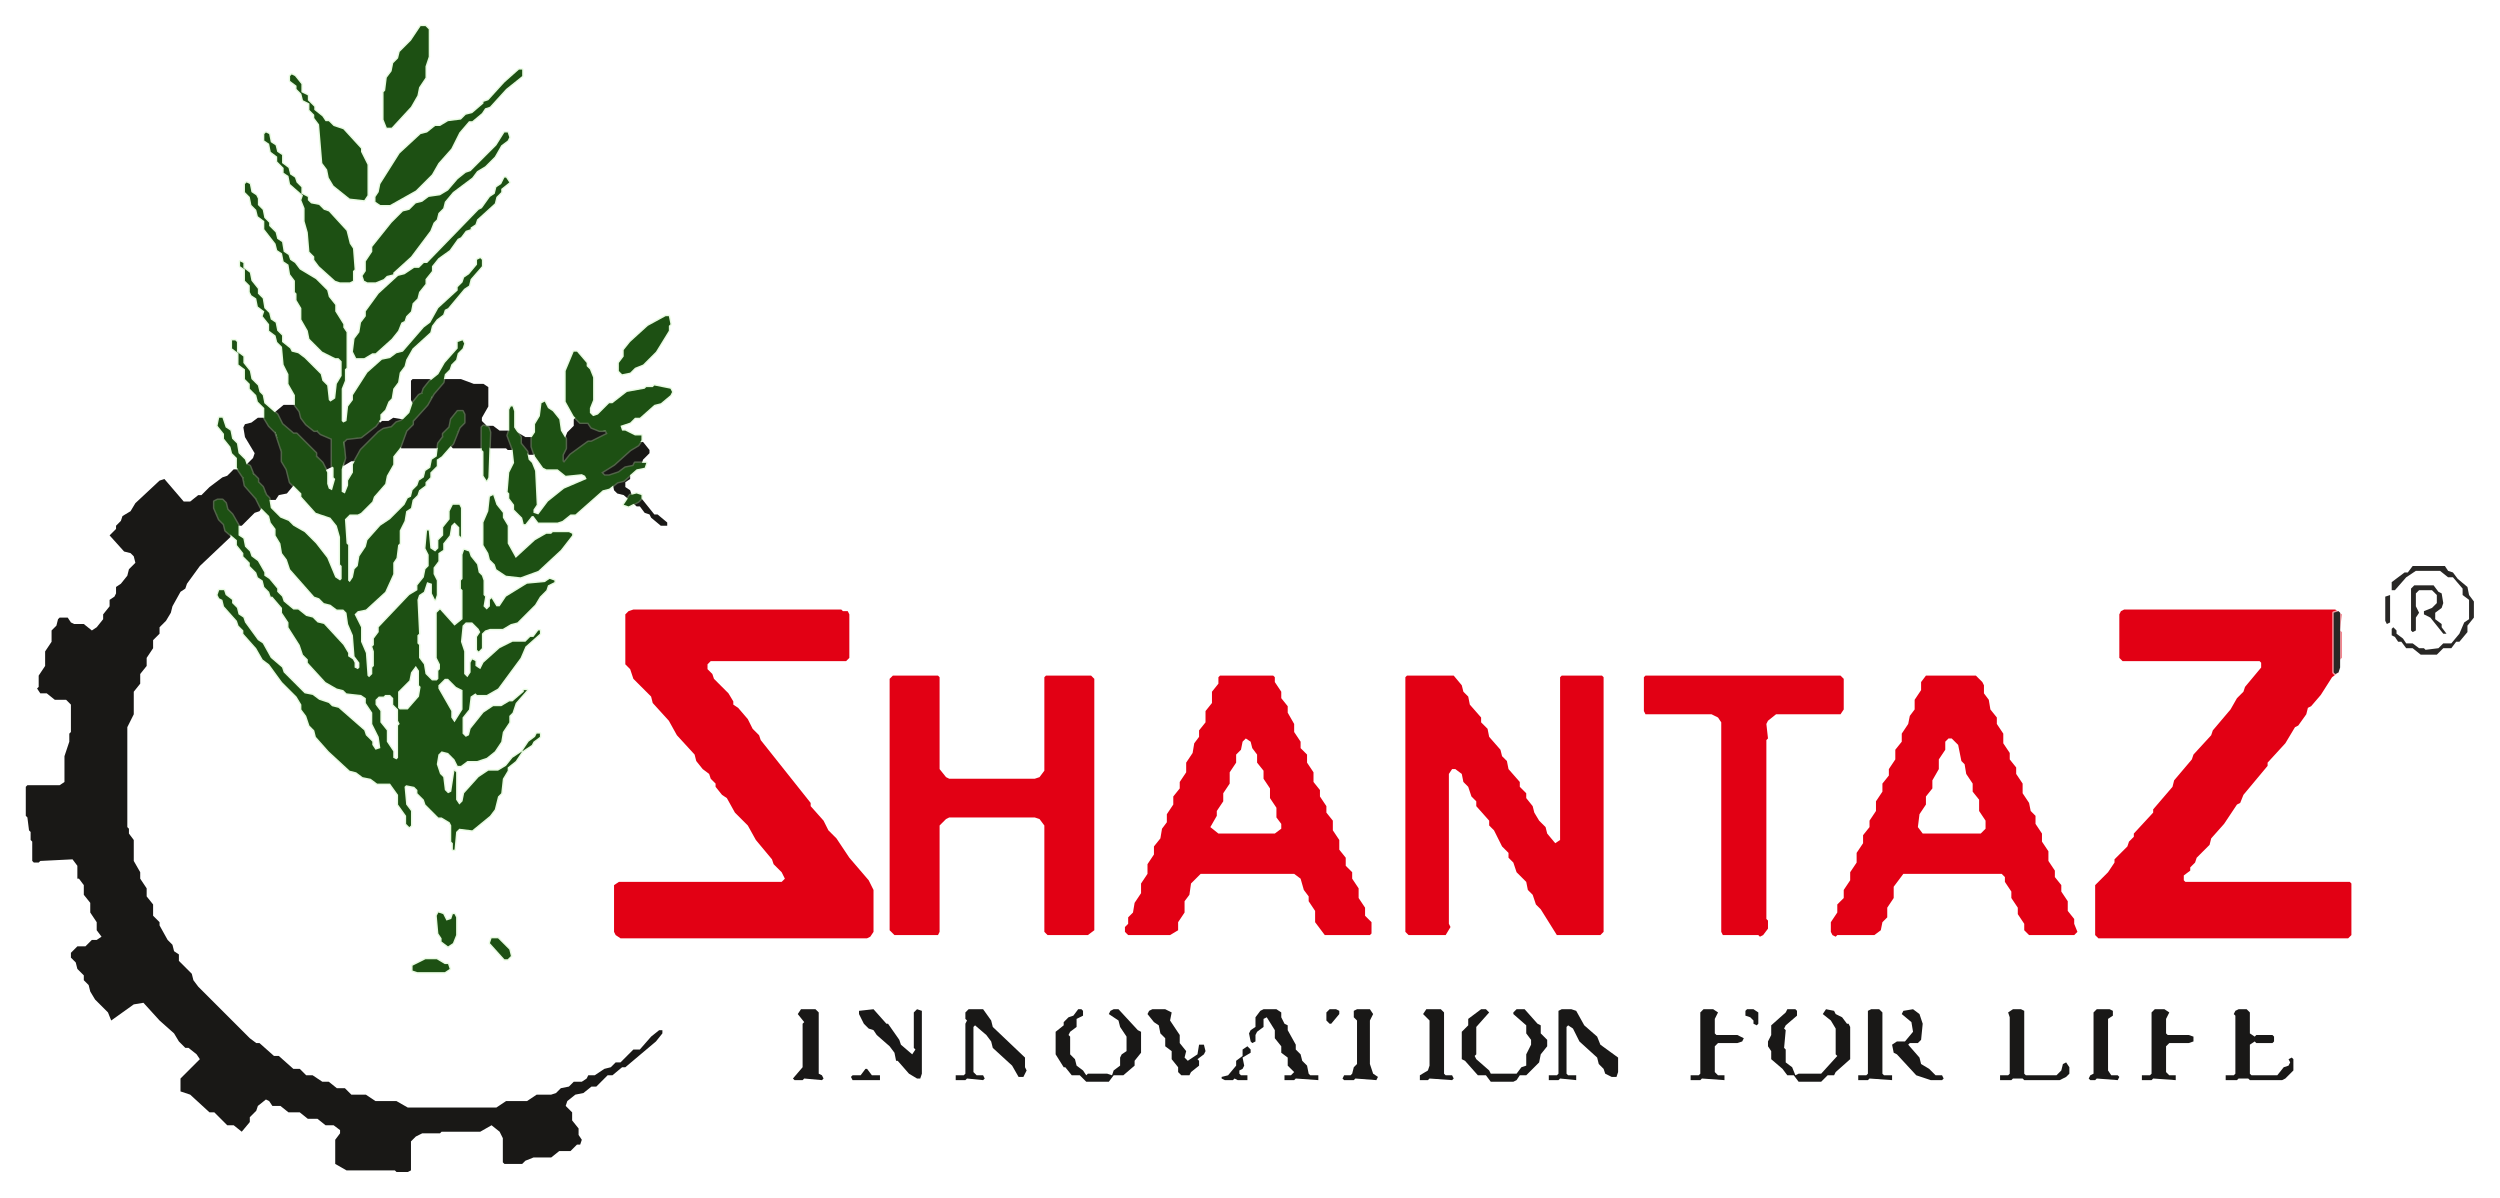
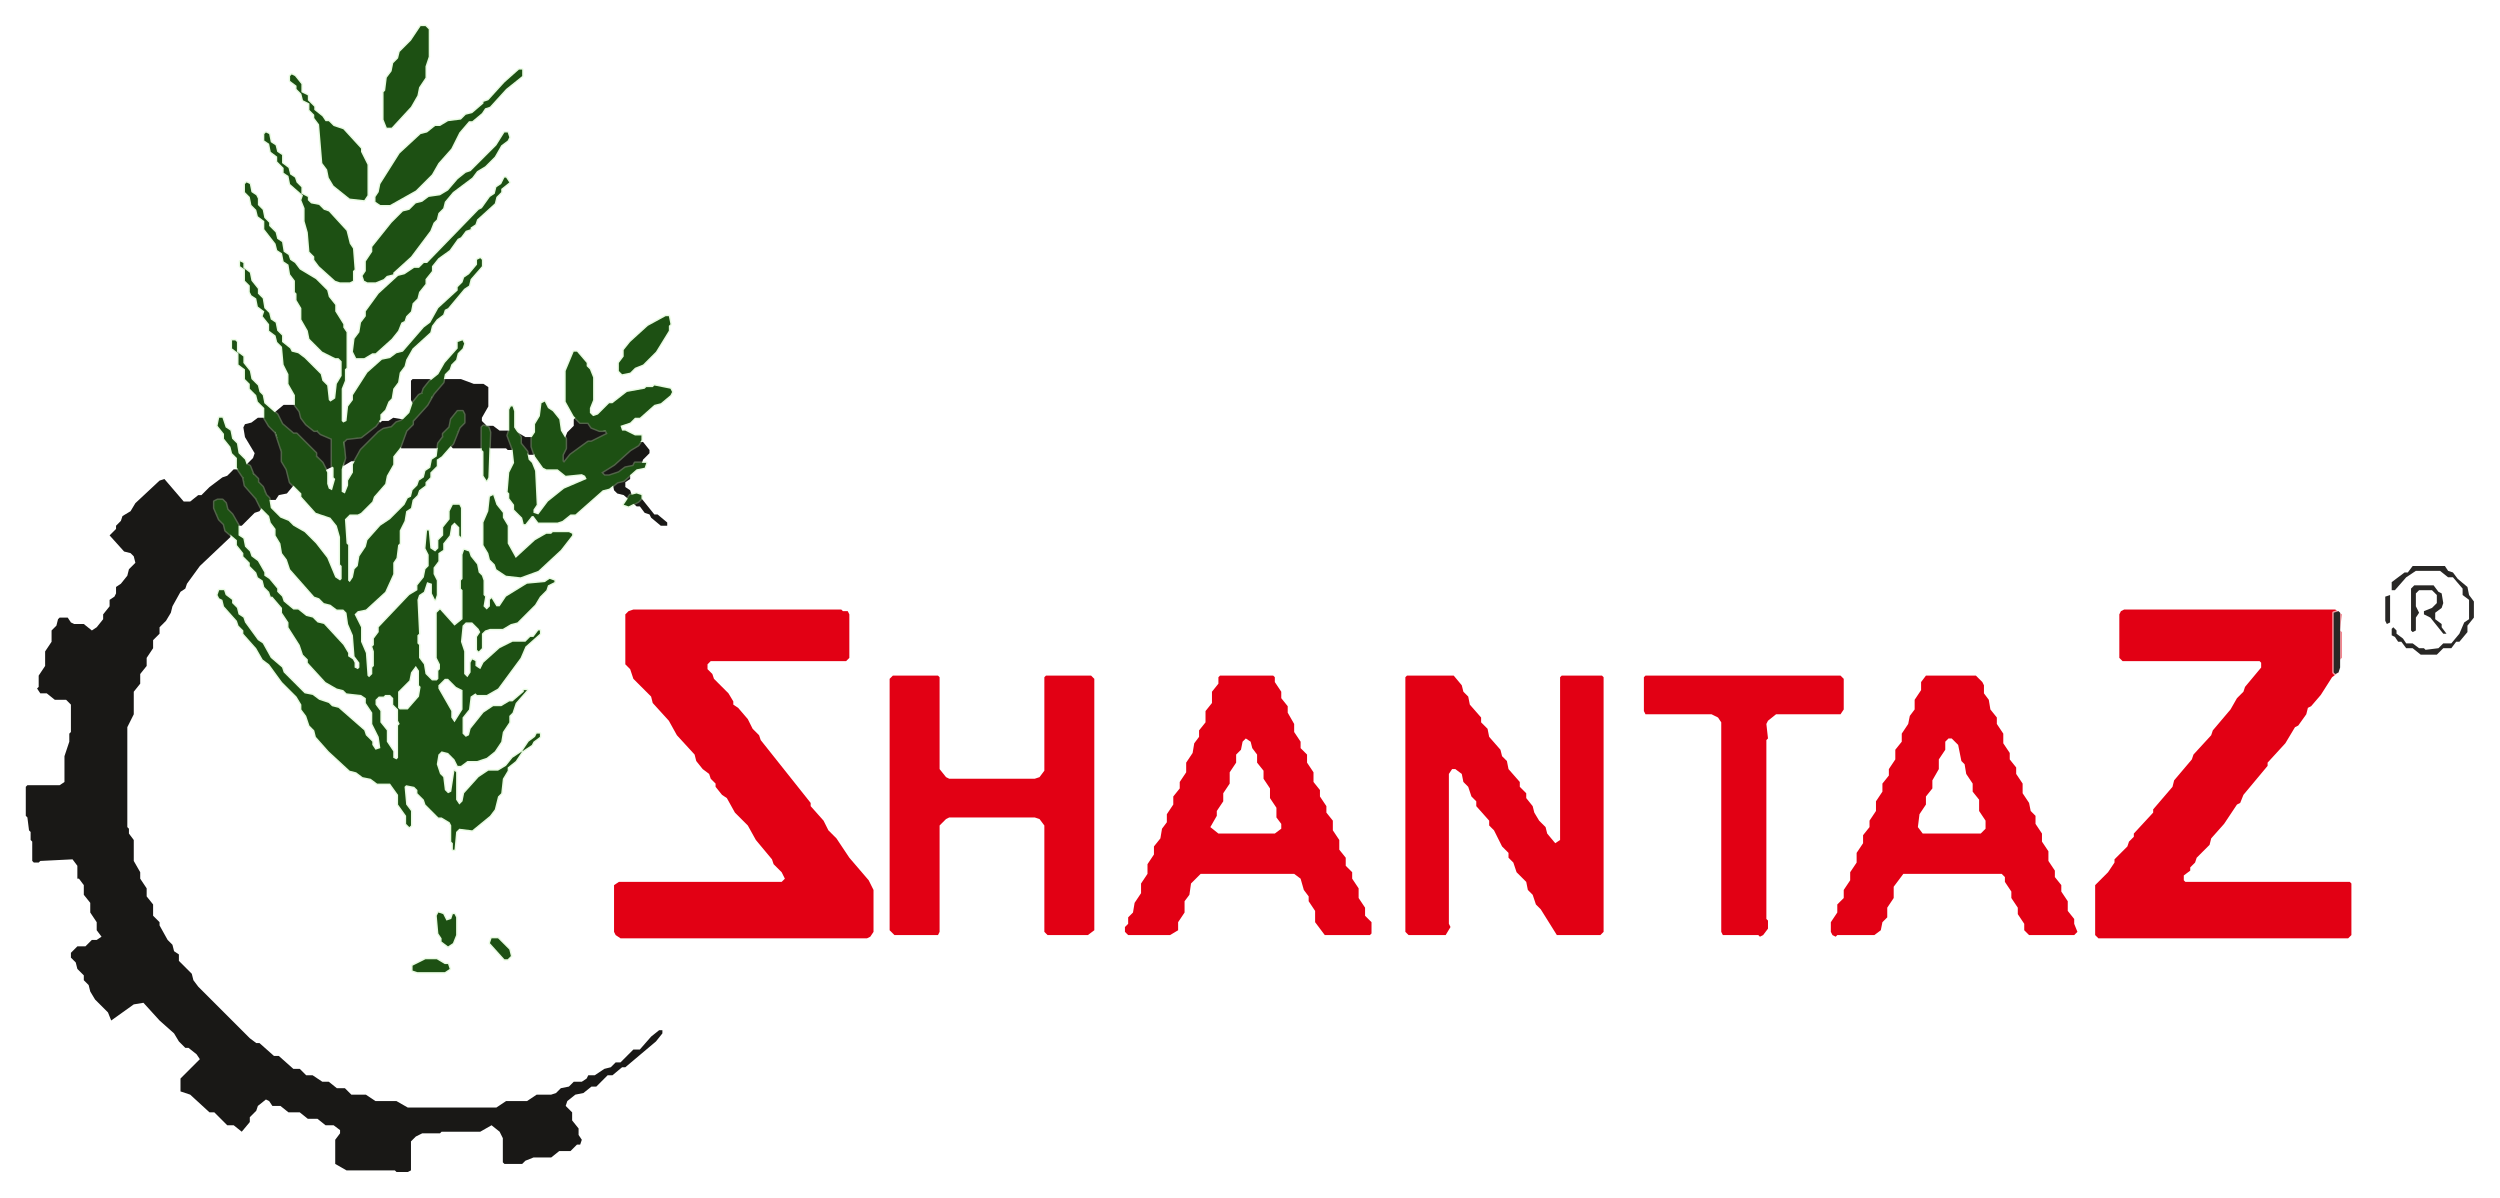
<svg xmlns="http://www.w3.org/2000/svg" viewBox="56.0 157.2 387.8 185.8" role="img" aria-label="SHANTAZ — Innovation for Life">
  <path data-layer="gear" fill="#191816" stroke="rgba(255,255,255,0.55)" stroke-width="0.45" stroke-linejoin="round" paint-order="stroke" fill-rule="evenodd" d="M80.75 231.75L77.00 235.25L76.25 236.50L75.00 237.25L74.75 238.00L74.00 238.75L74.00 239.25L73.00 240.25L75.25 242.75L76.25 243.00L76.75 243.50L77.00 244.50L76.00 245.50L75.75 246.50L74.75 247.75L74.00 248.25L74.00 249.25L73.75 249.75L73.00 250.25L73.00 251.25L72.00 252.50L72.00 253.25L71.00 254.50L70.25 255.00L69.00 254.00L67.50 254.00L67.00 253.75L66.50 253.00L65.25 253.00L65.00 253.25L64.75 254.25L64.00 255.00L64.00 256.75L63.00 258.25L63.00 260.50L62.00 262.00L62.00 263.75L61.75 264.00L62.25 264.75L63.25 264.75L64.50 265.75L66.25 265.75L67.00 266.50L67.00 270.75L66.75 271.00L66.75 272.25L66.00 274.50L66.00 278.50L65.25 279.00L60.25 279.00L60.00 279.25L60.00 283.75L60.25 284.00L60.50 286.00L60.75 286.25L60.75 287.50L61.00 287.75L61.00 290.75L61.25 291.00L62.00 291.00L62.25 290.75L67.25 290.50L68.00 291.50L68.00 293.50L68.25 293.50L69.00 294.50L69.00 296.00L70.00 297.25L70.00 298.75L71.00 300.25L71.00 301.50L71.75 302.50L71.00 303.00L70.25 303.00L69.25 304.00L68.00 304.00L67.00 305.00L67.00 305.75L67.75 306.50L68.00 307.50L69.00 308.50L69.00 309.25L69.75 310.00L70.00 311.00L70.75 312.25L72.75 314.25L73.25 315.50L76.75 313.00L78.25 312.75L80.75 315.50L83.00 317.50L83.75 318.75L84.75 319.75L85.25 319.75L86.50 320.75L87.00 321.50L84.00 324.50L84.00 326.50L85.50 327.00L88.50 329.75L89.25 329.75L91.25 331.75L92.25 331.75L93.50 332.75L94.75 331.25L94.75 330.50L95.75 329.50L96.00 328.75L97.25 327.75L97.75 328.00L98.25 328.75L99.50 328.75L100.75 329.75L102.50 329.75L103.75 330.75L105.25 330.75L106.50 331.75L107.75 331.75L108.75 332.50L108.75 333.00L108.00 334.00L108.00 337.75L109.75 338.75L117.25 338.75L117.50 339.00L119.25 339.00L119.75 338.75L119.75 334.25L120.50 333.50L121.50 333.00L124.25 333.00L124.50 332.75L130.50 332.75L132.25 331.75L133.50 332.75L134.00 333.75L134.00 337.50L134.25 337.75L137.00 337.75L137.50 337.25L138.75 336.75L141.50 336.75L142.75 335.75L144.50 335.75L145.50 334.75L146.00 334.75L146.25 334.00L145.75 333.25L145.75 332.25L144.75 331.00L144.75 329.75L143.75 328.75L144.00 328.00L145.25 327.00L146.50 326.75L147.75 325.75L148.50 325.75L150.25 324.00L151.00 324.00L152.50 322.75L153.00 322.75L157.75 318.75L158.75 317.50L158.75 317.00L158.25 317.00L157.00 318.00L155.25 320.00L154.25 320.00L152.25 322.00L151.50 322.00L150.75 322.75L149.75 323.00L148.25 324.00L147.25 324.00L147.00 324.50L146.25 325.00L145.00 325.00L144.25 325.75L143.00 326.00L142.25 326.75L141.50 327.00L139.25 327.00L137.75 328.00L134.50 328.00L133.00 329.00L119.25 329.00L117.50 328.00L114.25 328.00L112.75 327.00L110.50 327.00L109.50 326.00L108.25 326.00L107.00 325.00L106.00 325.00L104.50 324.00L103.50 324.00L102.50 323.00L101.50 323.00L99.25 321.00L98.50 321.00L96.25 319.00L95.75 319.00L94.75 318.25L86.75 310.25L86.00 309.25L85.75 308.25L83.75 306.25L83.75 305.25L83.00 304.75L82.75 303.75L82.00 303.00L80.75 300.75L80.75 300.25L79.75 299.25L79.75 297.50L78.75 296.25L78.75 295.00L77.75 293.50L77.75 292.50L76.75 290.75L76.75 287.50L76.00 286.50L76.00 285.75L75.75 285.50L75.75 270.00L76.75 268.00L76.75 264.50L77.75 263.25L77.75 261.75L78.75 260.50L78.75 259.25L79.75 257.75L79.75 256.50L80.75 255.50L80.75 254.50L81.75 253.50L82.50 252.25L82.75 251.25L84.00 249.00L84.75 248.50L85.00 247.75L87.00 245.00L91.75 240.50L91.75 239.75L89.75 237.00L89.50 235.50L90.25 235.00L91.00 235.75L91.00 236.25L92.00 237.25L92.75 238.75L93.50 238.75L95.50 236.75L96.25 236.50L96.75 235.75L94.00 232.00L93.50 230.25L93.00 230.00L92.25 230.00L91.25 231.00L90.50 231.25L88.50 232.75L87.25 234.00L86.75 234.00L85.50 235.00L84.50 235.00L81.50 231.50ZM96.00 222.00L95.00 222.75L94.00 223.00L93.75 223.50L94.00 225.00L95.50 227.50L95.25 228.25L94.00 229.50L95.25 230.75L96.25 232.75L97.00 233.50L97.25 234.50L97.50 234.75L98.75 234.75L99.25 234.00L100.50 233.75L101.75 232.25L101.00 231.25L100.75 230.00L100.00 228.75L99.50 225.50L99.00 225.00L98.50 223.50L97.75 222.75L97.50 222.00ZM98.50 221.25L99.50 223.00L101.50 224.75L102.25 225.00L102.50 225.50L103.75 226.50L105.75 229.00L106.25 230.25L107.75 229.50L107.75 225.50L107.50 225.00L104.75 223.75L103.00 222.00L102.50 220.50L102.00 220.00L100.00 220.00ZM118.50 222.25L117.00 222.00L116.25 222.50L115.25 222.50L115.00 222.75L114.75 222.50L114.25 222.75L113.50 223.75L112.75 224.00L111.50 225.00L109.75 225.00L109.50 224.75L109.25 225.00L109.25 229.50L110.50 228.75L111.25 228.75L112.50 226.75L114.75 224.50L115.50 224.00L117.00 223.75L118.50 222.50ZM118.00 225.50L118.00 226.50L118.25 226.75L123.75 226.75L124.50 226.25L124.75 225.00L125.50 224.25L126.50 222.25L127.50 221.50L127.75 221.75L127.75 222.50L127.00 223.25L127.00 224.00L125.75 226.25L126.25 226.75L130.75 226.75L131.25 225.75L132.00 226.75L134.50 226.75L134.75 227.00L135.50 227.00L135.75 226.00L136.25 225.75L138.00 227.75L138.75 227.75L139.00 227.50L138.75 225.25L138.50 225.00L137.50 225.00L136.25 224.25L135.50 224.50L135.00 224.00L133.50 224.00L132.50 223.25L131.50 223.25L130.75 222.50L130.75 222.00L131.75 220.25L131.75 217.25L131.00 216.75L129.50 216.75L127.50 216.00L124.75 216.00L123.00 218.25L123.00 218.75L121.00 220.75L120.75 221.50L119.25 223.25ZM122.75 216.00L120.00 216.00L119.75 216.25L119.75 219.25L120.00 219.75L120.50 219.75L121.50 218.25L123.00 216.75ZM152.00 224.00L151.50 223.75L149.75 224.00L148.25 223.50L147.75 222.75L147.50 221.25L147.25 221.25L146.50 222.50L145.75 222.00L145.25 222.00L145.00 222.25L145.00 223.25L144.00 224.25L143.50 225.50L143.50 226.50L143.00 227.50L143.00 228.75L142.75 229.00L143.00 229.75L143.50 229.75L144.00 228.75L145.75 227.00L146.50 226.75L147.25 226.00L148.25 225.75L149.50 225.00L151.00 224.75L152.00 224.25ZM147.50 231.25L147.50 231.50L148.25 231.25L150.75 231.25L151.50 230.75L152.25 230.75L152.50 231.25L152.00 231.75L151.00 232.00L151.25 233.25L151.75 233.75L152.75 234.00L154.75 235.75L155.25 235.75L156.00 236.75L156.75 237.00L157.00 237.50L158.50 238.75L159.50 238.75L159.50 238.25L158.00 237.00L157.50 237.00L155.50 234.50L154.25 234.75L153.75 233.25L153.00 232.75L153.00 232.00L153.75 231.50L153.75 231.00L153.25 230.25L153.50 230.00L154.25 230.00L155.50 229.25L155.75 228.50L156.75 227.50L156.75 227.00L155.75 225.75L155.00 225.75L151.25 229.00L148.75 230.25L148.25 231.00Z" />
  <path data-layer="wheat" fill="#1d5013" stroke="rgba(190,240,170,0.35)" stroke-width="0.45" stroke-linejoin="round" paint-order="stroke" fill-rule="evenodd" d="M94.25 185.50L94.00 185.75L94.00 187.00L94.75 187.75L95.00 189.00L95.75 189.75L96.00 190.75L97.00 191.50L97.00 192.75L98.75 195.00L99.00 196.00L99.75 196.50L100.00 197.75L100.75 198.25L101.00 199.75L101.75 200.75L101.75 202.50L102.00 202.75L102.00 203.75L102.75 205.00L102.75 206.75L103.75 208.50L104.00 209.75L106.00 211.75L108.00 212.75L108.50 212.75L109.00 213.25L109.00 215.50L108.25 216.75L108.00 219.00L107.25 219.50L107.00 219.25L106.75 217.00L106.00 216.25L105.75 215.25L103.25 212.75L102.25 212.00L101.25 211.75L101.00 211.25L99.75 210.25L99.75 209.25L99.00 208.50L98.75 207.25L98.00 206.75L97.75 205.75L97.00 205.00L96.75 203.50L96.00 202.75L96.00 202.00L95.00 200.75L94.75 199.50L93.75 198.75L93.75 198.00L93.25 197.75L93.25 198.50L94.00 199.00L94.00 200.75L94.75 201.50L94.75 202.50L95.00 203.00L95.75 203.50L96.00 204.75L97.00 205.50L96.75 206.25L97.75 207.50L97.75 208.50L98.75 209.25L99.00 210.25L99.75 211.00L100.00 213.75L100.75 215.25L100.75 216.75L101.75 218.50L101.75 220.00L102.50 221.00L102.75 222.00L103.50 223.00L104.75 224.00L105.25 224.00L105.75 224.50L107.50 225.25L107.50 229.50L107.75 229.75L107.75 231.25L108.00 231.50L107.50 233.25L107.00 233.00L106.75 232.25L106.75 230.50L106.00 229.00L105.00 228.00L105.00 227.50L102.00 224.50L101.50 224.50L99.75 223.00L99.00 221.50L97.00 219.75L96.75 218.50L96.25 218.00L96.00 217.00L95.00 216.00L94.75 214.75L93.75 213.50L93.75 212.50L92.75 211.75L92.75 210.25L92.50 210.00L92.00 210.00L92.00 211.25L93.00 212.00L93.00 213.75L94.00 214.50L94.00 216.00L94.75 216.75L94.75 217.50L95.75 218.50L96.00 219.50L97.00 220.50L97.00 222.00L97.75 223.25L98.75 224.25L99.75 227.25L99.75 228.75L100.50 230.00L101.00 232.00L102.75 233.75L102.75 234.25L105.00 236.75L107.25 237.50L108.25 238.75L108.75 240.50L108.75 244.75L109.00 245.00L109.00 247.00L108.75 247.25L108.00 246.75L106.75 243.75L105.00 241.50L103.25 239.75L101.50 238.75L100.75 238.00L99.50 237.50L98.00 236.00L97.75 234.50L97.25 234.00L96.75 232.75L96.00 232.00L96.00 231.50L95.25 230.75L94.75 229.50L94.25 229.25L94.00 228.50L93.00 227.50L92.75 226.00L92.00 225.25L91.75 224.00L91.00 223.50L90.50 222.00L90.00 222.00L89.75 223.25L90.75 224.50L90.75 225.25L91.75 226.50L92.00 227.50L92.75 228.25L92.75 229.75L93.75 231.25L94.00 232.50L95.75 234.50L96.50 236.00L97.75 237.25L98.00 238.25L98.75 239.25L98.75 240.25L99.50 241.50L99.75 243.00L100.50 244.00L101.00 245.50L104.75 249.75L105.50 250.00L106.25 250.75L107.25 251.00L108.25 251.75L109.25 251.75L109.75 252.25L110.00 254.00L110.75 255.75L111.00 259.00L111.75 260.00L111.75 260.75L111.50 261.00L111.00 260.75L111.00 260.00L110.75 259.50L110.00 259.00L110.00 258.50L109.25 257.25L106.25 254.00L105.25 253.75L104.50 253.00L103.50 252.75L102.25 251.75L101.50 251.75L100.00 250.50L99.75 249.75L99.00 249.00L99.00 248.50L97.75 247.00L97.00 246.50L97.00 246.00L96.00 244.25L95.00 243.50L94.75 242.75L94.00 242.00L93.75 240.75L93.00 240.25L93.00 238.75L92.00 237.00L91.25 236.25L91.00 235.25L90.50 234.75L89.75 234.75L89.25 235.00L89.25 236.00L90.00 237.75L90.75 238.50L91.00 239.50L92.75 241.00L92.75 241.75L93.75 243.00L93.75 243.50L94.75 244.50L94.75 245.00L95.75 246.00L96.00 246.75L96.75 247.25L97.00 248.25L97.75 249.00L98.00 249.75L98.25 249.75L99.75 251.50L99.75 252.25L100.75 253.75L100.75 254.50L102.50 257.25L103.00 258.75L103.75 259.50L103.75 260.00L106.50 263.00L108.25 264.00L109.25 264.25L109.75 264.75L112.00 265.00L112.75 265.50L112.75 266.25L113.75 267.75L113.75 269.50L114.75 271.50L115.00 273.25L114.25 273.50L113.75 272.75L113.75 272.25L112.75 271.25L112.50 270.50L108.50 267.00L107.50 266.75L107.00 266.25L105.50 265.75L104.50 265.00L103.25 264.75L100.00 261.50L99.75 260.75L98.00 259.25L96.75 257.00L96.00 256.50L94.00 253.75L93.75 253.00L93.00 252.50L92.75 251.50L92.00 250.75L92.00 250.25L91.00 249.50L90.75 248.75L90.00 248.75L89.75 249.50L90.00 250.00L90.50 250.25L90.75 251.25L92.75 253.50L93.00 254.25L93.75 255.00L93.75 255.50L95.75 257.75L96.75 259.50L97.75 260.25L99.75 263.00L102.00 265.25L102.75 266.50L102.75 267.25L103.50 268.25L104.00 269.75L104.75 270.50L105.00 271.50L107.00 273.75L110.25 276.75L111.25 277.00L112.25 277.75L113.50 278.00L114.50 278.75L116.50 278.75L117.75 280.50L117.75 282.00L119.00 283.75L119.00 285.00L119.50 285.50L119.75 285.25L119.75 283.00L119.00 282.00L118.75 279.25L119.00 279.00L120.25 279.25L120.75 279.75L120.75 280.25L121.75 281.25L122.00 282.00L124.00 284.00L124.50 284.00L125.75 284.75L126.00 285.25L126.00 287.75L126.25 288.00L126.25 289.00L126.50 289.00L126.75 286.25L127.25 285.75L129.25 286.00L132.00 283.75L132.75 282.75L133.25 280.75L133.75 280.25L134.00 278.00L134.75 276.75L134.75 276.25L136.00 275.25L137.00 273.75L138.50 272.75L138.75 272.25L139.75 271.50L139.75 271.00L139.25 271.00L139.00 271.50L138.00 272.25L137.00 273.75L135.50 274.75L134.50 276.00L133.25 276.75L131.75 276.75L130.25 277.75L128.00 280.25L127.75 281.50L127.25 282.00L126.75 281.25L126.75 277.00L126.50 276.75L126.00 280.00L125.50 280.25L125.00 279.75L124.75 277.75L124.25 277.25L123.75 275.75L124.00 274.25L124.50 273.75L125.50 274.00L126.50 275.00L127.00 276.00L127.50 276.00L128.50 275.25L130.00 275.25L131.50 274.75L132.75 273.75L133.75 272.25L134.00 270.75L135.00 269.25L135.00 268.25L135.50 267.75L136.00 266.25L137.75 264.25L137.25 264.25L137.25 264.50L135.50 266.00L135.00 266.00L133.75 266.75L132.50 266.75L131.00 267.75L129.00 270.25L128.75 271.25L128.25 271.50L127.75 271.00L127.75 268.50L128.75 267.25L129.00 265.25L129.75 264.75L130.00 265.00L131.50 265.00L133.25 264.00L136.75 259.25L137.50 257.50L139.75 255.50L139.75 255.00L139.50 255.00L138.75 256.00L138.25 256.00L137.50 256.75L135.50 256.75L133.50 257.75L131.00 260.00L130.50 261.00L129.75 260.50L129.75 259.75L129.25 259.50L129.00 260.00L129.00 261.50L128.50 262.25L128.00 261.75L128.00 258.25L127.50 256.75L127.75 254.25L128.25 253.75L129.25 253.75L130.25 254.75L130.50 255.25L130.00 256.00L130.00 258.00L130.25 258.25L130.75 257.75L130.75 255.50L131.25 255.00L132.00 254.75L134.00 254.75L135.25 254.00L136.25 253.75L139.00 251.00L139.75 249.75L140.75 248.75L141.00 248.00L142.00 247.50L142.00 247.25L141.25 247.00L140.50 247.50L137.75 247.75L134.50 249.75L133.50 251.25L133.00 251.25L132.25 250.00L132.00 250.25L132.00 251.25L131.50 251.75L131.00 251.25L131.25 249.75L131.00 249.50L131.00 247.25L130.75 246.50L130.25 246.00L130.00 244.75L129.00 243.50L128.75 242.75L128.00 242.50L127.75 243.25L127.75 247.00L127.50 247.25L127.50 248.50L127.75 248.75L127.75 253.25L126.50 254.25L124.25 251.75L123.75 252.25L123.75 259.25L124.25 260.25L124.25 261.00L124.00 261.25L124.00 262.50L123.75 262.75L123.00 262.75L122.00 261.75L121.75 260.25L121.00 259.25L121.00 257.25L120.75 257.00L120.75 255.75L121.00 255.50L120.75 250.25L121.00 249.50L121.75 249.00L122.25 247.50L123.00 247.75L123.00 249.25L123.50 250.25L123.75 249.50L123.75 247.25L123.25 246.25L123.25 245.25L124.00 244.25L124.00 243.00L124.75 242.50L124.75 241.50L125.75 240.25L126.00 238.75L126.50 238.25L127.25 239.00L127.25 240.25L127.50 240.50L127.50 236.00L127.25 235.50L126.25 235.50L125.75 236.50L125.75 237.75L124.75 239.00L124.75 240.25L124.00 241.00L124.00 242.25L123.50 242.75L122.75 242.25L122.50 239.50L122.25 239.50L122.00 242.25L122.50 243.25L122.50 245.00L122.00 245.50L121.75 246.75L120.75 248.00L120.75 248.75L119.50 249.50L114.75 254.50L114.75 255.25L114.00 256.25L114.00 257.25L113.75 257.50L114.00 258.25L114.00 260.50L113.75 260.75L113.75 261.75L113.25 262.25L113.00 262.00L112.75 258.50L112.00 256.75L112.00 254.50L111.00 252.50L111.50 252.00L112.75 251.75L115.75 249.00L117.00 246.25L117.00 244.50L117.50 243.75L117.75 241.75L118.00 241.50L118.00 239.50L118.75 238.00L119.00 236.50L119.75 236.00L120.00 234.75L120.75 234.00L121.00 233.25L122.00 232.50L122.00 232.00L122.75 231.25L122.75 230.50L123.75 229.50L123.75 228.50L124.50 228.00L126.25 226.00L127.25 223.50L128.00 222.75L128.00 221.50L127.75 221.00L127.00 221.00L126.00 222.25L125.75 223.50L124.75 224.50L124.75 225.00L124.00 226.00L123.75 228.00L123.00 228.50L122.75 229.75L122.00 230.25L121.75 231.25L121.00 231.75L120.75 232.50L120.00 233.25L119.75 234.25L119.25 234.50L118.75 235.50L116.50 237.75L115.00 238.75L113.00 241.00L112.75 242.00L111.75 243.50L111.50 245.00L111.00 245.50L110.75 246.75L110.25 247.50L110.00 247.25L110.00 241.75L109.75 241.50L109.50 237.75L110.25 237.00L111.50 237.00L112.00 236.75L113.75 235.00L114.00 234.25L115.75 232.25L116.00 231.00L117.00 229.25L117.00 228.00L118.00 226.75L119.00 224.00L120.00 223.00L120.00 222.50L122.25 220.00L123.25 218.25L124.75 216.50L125.00 215.25L125.75 214.50L126.00 213.75L126.75 213.00L127.00 212.00L127.75 211.25L128.00 210.50L127.75 210.00L127.00 210.25L127.00 211.25L125.00 213.50L124.00 215.25L122.75 216.25L121.75 217.50L121.50 218.25L121.00 218.50L120.00 219.75L119.50 221.25L118.25 222.50L117.50 222.75L116.75 223.50L115.50 223.75L114.75 224.25L112.00 227.00L110.75 229.25L110.75 230.50L110.00 231.75L110.00 232.50L109.50 233.75L109.00 233.50L109.00 230.00L109.50 228.25L109.25 225.75L109.75 225.25L112.00 225.00L114.25 223.25L115.00 222.25L115.00 221.50L115.75 220.75L116.25 219.50L116.75 219.00L117.00 217.50L117.75 216.50L118.00 215.00L118.75 214.00L119.00 213.00L120.00 211.25L122.75 208.75L123.00 207.75L123.75 206.75L124.75 206.00L125.00 205.25L125.50 205.00L128.00 202.00L128.75 201.50L129.00 200.50L130.75 198.50L130.75 197.50L130.50 197.25L130.00 197.50L130.00 198.25L128.75 199.75L128.00 200.25L127.75 201.00L127.00 201.75L127.00 202.25L124.00 205.00L122.75 207.25L121.75 208.00L118.50 211.75L117.50 212.00L116.50 212.75L115.25 213.00L113.00 215.00L110.75 218.50L110.75 219.25L110.00 220.25L109.75 222.50L109.25 222.75L109.00 222.50L109.00 217.50L109.50 216.25L109.50 214.50L109.75 214.25L109.75 208.75L109.25 208.00L109.25 207.50L108.00 205.50L108.00 204.50L107.00 203.25L106.75 202.25L105.00 200.50L102.50 199.00L101.75 198.00L101.00 197.50L100.75 196.75L100.00 196.25L99.75 194.75L99.00 194.25L98.75 193.25L97.75 192.25L97.75 191.75L97.00 191.00L96.75 189.75L96.00 189.00L96.00 188.00L95.75 187.50L95.00 187.00L94.75 185.75ZM115.75 265.00L116.50 265.00L117.00 265.50L117.00 266.50L117.75 267.25L117.75 269.00L118.00 269.50L117.75 269.75L117.75 274.75L117.50 275.00L117.00 274.75L117.00 273.75L116.00 272.25L116.00 270.50L115.00 269.25L115.00 267.50L114.25 266.50L114.25 265.75L114.75 265.25L115.50 265.25ZM125.00 262.50L125.50 262.50L126.75 263.75L127.75 264.25L127.75 267.25L126.50 269.25L126.00 268.50L126.00 267.50L124.00 264.00L124.00 263.50ZM120.50 260.50L121.00 261.25L121.00 263.50L121.25 263.75L121.00 265.25L119.25 267.25L118.00 267.25L117.75 267.00L117.75 264.50L119.50 262.75L119.75 261.50ZM97.25 177.75L97.00 178.00L97.00 179.00L97.75 179.50L98.00 180.75L99.00 181.50L99.00 182.25L100.00 183.25L100.00 184.00L100.75 184.50L101.00 185.75L103.00 187.50L102.75 188.25L103.25 189.50L103.25 191.50L103.75 193.25L104.00 196.25L104.75 197.00L104.75 197.50L105.50 198.50L108.00 200.75L108.75 201.00L110.25 201.00L110.75 200.75L110.75 199.25L111.00 199.00L110.75 195.75L110.25 195.00L109.75 193.00L107.00 190.00L106.25 189.75L105.50 189.00L104.25 188.75L103.75 188.25L103.75 187.75L102.75 187.25L102.75 186.25L102.00 185.50L101.75 184.75L101.00 184.25L100.75 183.25L99.75 182.50L99.75 181.25L99.00 180.75L98.75 179.75L98.00 179.25L97.75 178.00ZM101.25 168.75L101.00 169.00L101.00 169.75L102.00 170.50L102.00 171.00L102.75 171.75L103.00 172.75L104.00 173.25L104.00 174.25L104.75 175.00L104.75 175.50L105.50 176.50L106.00 182.50L106.75 183.50L107.00 184.75L107.75 186.00L110.25 188.00L112.50 188.25L113.00 187.50L113.00 182.75L112.00 180.75L112.00 180.25L109.25 177.25L107.75 176.75L107.00 176.00L106.50 176.00L106.00 175.25L104.75 174.25L104.75 173.75L103.75 172.75L103.75 172.00L102.75 171.50L102.75 170.25L101.75 169.00ZM134.50 184.75L134.25 184.75L133.75 185.75L133.00 186.25L132.75 187.25L132.00 187.75L130.75 189.50L130.25 189.75L122.25 198.00L121.75 198.00L121.00 198.75L120.25 198.75L118.75 199.75L117.75 200.00L114.75 202.75L112.75 205.50L112.75 206.25L112.00 207.25L111.75 208.75L111.00 209.75L110.75 211.75L111.25 212.75L112.50 212.75L113.75 212.00L114.25 212.00L116.75 209.75L117.75 208.50L118.25 207.25L118.75 207.00L119.00 206.25L119.75 205.50L120.00 204.25L120.75 203.50L121.00 202.50L122.00 201.25L122.00 200.50L123.00 199.25L123.00 198.50L124.00 197.25L125.75 196.00L127.00 194.25L127.50 194.00L128.25 193.00L129.00 192.75L129.00 192.50L129.75 192.00L130.00 191.25L132.75 188.75L133.00 187.75L133.75 187.00L133.75 186.50L135.00 185.50ZM134.75 177.75L134.25 177.75L133.00 179.75L129.00 183.75L128.25 184.00L127.00 185.00L125.50 186.75L124.25 187.50L122.50 187.75L121.50 188.50L120.50 188.75L119.50 189.75L118.50 190.00L116.75 191.75L113.75 195.50L113.75 196.25L112.75 197.75L112.75 199.25L112.25 200.00L112.50 200.75L113.00 201.00L114.25 201.00L115.50 200.50L116.00 200.00L117.00 199.75L117.00 199.50L119.75 197.00L122.75 193.00L123.25 191.75L123.75 191.25L124.00 190.25L124.75 189.50L125.00 188.50L126.25 187.00L129.25 184.75L130.00 183.75L131.25 183.00L132.75 181.50L133.75 179.75L134.75 179.00L135.00 178.50ZM137.00 168.00L136.50 168.00L134.25 170.00L131.75 172.75L131.00 173.00L131.00 173.25L129.25 174.75L128.25 175.00L127.50 175.75L125.50 176.00L124.25 176.75L123.50 176.75L122.25 177.75L121.25 178.00L118.00 181.00L115.00 185.75L114.75 187.00L114.25 187.75L114.25 188.50L115.00 189.00L116.50 189.00L120.50 186.75L123.00 184.25L124.00 182.50L126.00 180.25L127.25 177.75L128.75 176.00L129.25 176.00L130.75 174.75L131.25 174.00L132.00 173.75L134.50 171.00L137.00 169.00ZM122.00 161.25L121.25 161.25L119.75 163.50L118.00 165.25L117.75 166.25L117.00 167.00L116.75 168.25L116.00 169.25L115.75 171.25L115.50 171.50L115.50 175.75L116.00 177.00L116.75 177.00L119.75 173.75L120.75 172.00L121.00 170.75L122.00 169.25L122.00 167.50L122.50 166.00L122.50 161.75ZM120.00 307.00L120.00 307.75L120.75 308.00L125.00 308.00L125.75 307.50L125.50 306.75L125.00 306.75L123.75 306.00L122.00 306.00ZM124.00 298.75L123.75 299.25L124.00 302.00L124.50 302.75L124.50 303.25L125.50 304.00L126.25 303.50L126.75 302.25L126.75 299.50L126.50 299.00L126.25 299.00L126.00 299.75L125.25 300.00L124.75 299.00ZM131.00 223.25L130.75 223.50L130.75 227.00L131.00 227.25L131.00 231.00L131.50 231.75L131.75 231.25L132.00 224.25L131.75 223.50ZM132.00 234.25L131.75 236.50L131.00 238.25L131.00 241.75L131.75 243.00L132.00 244.00L132.75 244.75L133.00 245.50L134.50 246.50L136.75 246.75L139.50 245.75L143.00 242.50L144.75 240.25L144.75 240.00L144.25 239.75L141.75 239.75L141.50 240.00L140.75 240.00L139.00 241.00L136.00 243.75L134.75 241.50L134.75 238.75L134.00 237.50L134.00 236.75L133.00 235.50L132.50 234.00ZM132.25 302.75L132.00 303.50L134.25 306.00L134.75 306.00L135.25 305.50L135.00 304.50L133.25 302.75ZM160.00 217.50L157.50 217.00L157.25 217.25L156.25 217.25L156.00 217.50L153.25 218.00L151.00 219.75L150.50 219.75L148.75 221.50L148.00 221.75L147.50 221.25L147.50 220.50L148.00 219.25L148.00 215.75L147.50 214.50L147.00 214.00L147.00 213.50L145.50 211.75L145.00 211.75L143.75 214.75L143.75 219.50L145.00 221.75L146.00 222.75L147.25 222.75L147.75 223.50L149.00 224.00L150.00 224.00L150.25 224.50L147.75 225.75L147.25 225.75L144.50 227.75L143.50 229.00L143.25 228.75L143.25 227.75L143.75 226.75L143.75 225.25L143.00 224.00L142.75 222.25L141.75 221.00L141.00 220.50L140.50 219.50L140.00 219.75L139.75 221.75L139.00 223.00L139.00 224.25L138.50 225.00L138.50 226.50L139.00 228.00L140.25 229.75L140.75 230.00L142.50 230.00L143.75 231.00L146.25 230.75L146.75 231.00L147.00 231.50L143.50 233.00L141.00 235.00L139.50 237.00L138.75 236.75L138.75 236.25L139.25 235.50L139.00 230.25L138.50 229.00L138.00 228.50L137.75 227.25L136.75 226.00L136.75 225.00L135.75 223.50L135.75 221.00L135.50 220.25L135.25 220.25L135.00 220.75L135.00 224.00L134.75 224.75L135.50 226.75L135.75 229.00L135.00 230.50L134.75 233.50L135.00 233.75L135.00 234.50L135.75 235.50L135.75 236.25L137.00 237.50L137.25 238.50L137.50 238.50L138.50 237.25L138.75 237.25L139.50 238.25L142.50 238.25L143.25 238.00L144.50 237.00L145.25 237.00L149.50 233.25L150.50 233.00L151.75 232.00L152.75 231.75L154.75 230.00L156.00 229.75L156.25 229.00L154.50 229.00L154.25 229.50L153.00 229.75L152.00 230.50L150.50 231.00L149.75 231.00L149.25 230.50L151.25 229.25L153.75 227.00L155.00 226.25L155.50 225.50L155.50 224.75L154.50 224.75L153.00 224.00L152.50 224.00L152.25 223.25L153.75 222.75L154.50 222.00L155.25 222.00L157.50 220.00L158.50 219.75L160.00 218.50L160.25 218.00ZM159.75 206.25L159.25 206.25L156.50 207.75L153.75 210.25L152.75 211.50L152.75 212.50L152.00 213.50L152.00 214.75L152.50 215.25L153.75 215.00L154.50 214.25L155.75 213.75L157.75 211.75L159.75 208.50L159.75 207.75L160.00 207.50ZM155.50 234.00L154.75 233.75L153.75 234.00L152.75 235.50L153.50 235.75L155.00 235.00L155.50 234.50Z" />
  <path data-layer="letters" fill="#e20014" fill-rule="evenodd" d="M153.50 252.00L153.00 252.50L153.00 260.25L153.75 261.00L154.25 262.50L157.00 265.25L157.25 266.25L159.75 269.00L161.00 271.25L163.75 274.25L164.00 275.25L165.00 276.50L166.00 277.25L166.25 278.00L167.00 278.75L167.00 279.25L168.00 280.50L168.75 281.00L170.00 283.25L172.00 285.25L173.25 287.50L175.75 290.50L176.00 291.25L177.25 292.50L177.75 293.50L177.25 294.00L152.00 294.00L151.25 294.50L151.25 301.75L151.50 302.25L152.25 302.75L190.50 302.75L191.00 302.50L191.50 301.75L191.50 295.25L190.75 293.75L187.75 290.25L185.75 287.25L184.50 286.00L183.75 284.50L181.75 282.25L181.75 281.75L174.00 272.00L173.75 271.25L172.75 270.25L172.00 268.75L170.50 267.00L169.75 266.50L169.75 266.00L169.00 264.75L166.75 262.50L166.50 261.75L165.75 261.00L165.75 260.25L166.25 259.75L187.25 259.75L187.75 259.25L187.75 252.50L187.50 252.00L186.75 252.00L186.50 251.75L154.25 251.75ZM194.50 262.00L194.00 262.50L194.00 301.50L194.75 302.25L201.50 302.25L201.75 301.75L201.75 285.25L202.75 284.25L203.25 284.00L216.50 284.00L217.25 284.25L218.00 285.25L218.00 301.75L218.50 302.25L224.75 302.25L225.75 301.50L225.75 262.50L225.25 262.00L218.25 262.00L218.00 262.25L218.00 276.75L217.25 277.75L216.50 278.00L203.25 278.00L202.75 277.75L201.75 276.50L201.75 262.25L201.50 262.00ZM245.25 262.00L245.00 262.25L245.00 263.25L244.00 264.50L244.00 266.25L243.00 267.50L243.00 269.25L242.00 270.50L242.00 271.50L241.25 272.50L241.00 274.00L240.00 275.50L240.00 277.00L239.00 278.50L239.00 279.50L238.00 280.75L238.00 282.00L237.00 283.50L237.00 284.75L236.25 285.75L236.00 287.25L235.00 288.50L235.00 289.75L234.00 291.25L234.00 292.75L233.00 294.25L233.00 295.75L232.00 297.25L231.75 298.75L231.00 299.50L231.00 300.50L230.50 301.00L230.50 301.75L231.00 302.25L237.50 302.25L238.75 301.50L238.75 300.25L239.75 298.75L239.75 297.00L240.50 296.00L240.75 294.25L242.25 292.75L256.75 292.75L257.75 293.50L258.25 295.25L259.00 296.25L259.00 297.00L260.00 298.50L260.00 300.25L261.50 302.25L268.50 302.25L268.75 302.00L268.75 300.25L267.75 299.25L267.75 298.00L266.75 296.50L266.75 295.00L265.75 293.50L265.75 292.50L264.75 291.50L264.75 290.25L263.75 289.00L263.75 287.50L262.75 286.00L262.75 284.50L261.75 283.25L261.75 282.25L260.75 280.75L260.75 279.75L259.75 278.50L259.75 277.00L258.75 275.50L258.75 274.25L257.75 273.25L257.75 272.25L256.75 270.75L256.75 269.50L255.75 267.75L255.75 266.75L254.75 265.50L254.75 264.50L253.75 263.00L253.75 262.25L253.50 262.00ZM249.25 271.75L250.00 272.25L250.25 273.25L251.00 274.25L251.00 275.50L252.00 276.75L252.00 278.00L253.00 279.50L253.00 281.00L254.00 282.50L254.00 284.00L254.75 285.00L254.75 285.75L253.75 286.50L245.00 286.50L243.75 285.50L244.75 283.75L244.75 283.00L245.75 281.50L245.75 280.25L246.75 278.75L246.75 277.00L247.75 275.50L247.75 274.25L248.50 273.50L248.75 272.25ZM274.25 262.00L274.00 262.25L274.00 301.75L274.50 302.25L280.25 302.25L281.00 301.00L280.75 300.50L280.75 277.25L281.25 276.50L281.75 276.50L282.75 277.25L283.00 278.50L283.75 279.25L284.25 280.75L285.00 281.50L285.00 282.25L287.00 284.50L287.00 285.25L287.75 286.00L289.00 288.50L290.00 289.50L290.00 290.25L290.75 291.00L291.25 292.50L292.75 294.00L293.00 295.25L293.75 296.00L294.25 297.50L295.00 298.25L297.50 302.25L304.25 302.25L304.75 301.75L304.75 262.25L304.50 262.00L298.25 262.00L298.00 262.25L298.00 287.50L297.25 288.00L296.00 286.50L295.75 285.50L294.75 284.50L294.00 283.25L293.75 282.25L292.75 281.00L292.75 280.25L291.75 279.25L291.75 278.50L290.00 276.50L289.75 275.25L289.00 274.50L288.75 273.50L287.00 271.50L286.75 270.25L285.75 269.25L285.75 268.50L284.00 266.50L283.75 265.25L283.00 264.50L282.75 263.50L281.50 262.00ZM311.25 262.00L311.00 262.25L311.00 267.50L311.25 268.00L321.50 268.00L322.50 268.50L323.00 269.25L323.00 301.75L323.25 302.25L328.75 302.25L329.00 302.50L329.50 302.25L330.25 301.25L330.25 300.00L330.00 299.75L330.00 272.00L330.25 271.75L330.00 269.50L330.25 269.00L331.50 268.00L341.50 268.00L342.00 267.25L342.00 262.50L341.50 262.00ZM354.75 262.00L354.00 263.00L354.00 264.25L353.00 265.75L353.00 267.25L352.25 268.25L352.00 269.50L351.00 271.00L351.00 272.25L350.00 273.50L350.00 275.00L349.00 276.50L349.00 277.50L348.00 278.75L348.00 280.00L347.00 281.50L347.00 283.00L346.00 284.50L346.00 285.50L345.00 286.75L345.00 288.00L344.00 289.50L344.00 291.00L343.00 292.50L343.00 293.75L342.00 295.25L342.00 296.50L341.00 297.50L341.00 298.75L340.00 300.25L340.00 301.75L340.25 302.25L340.75 302.50L341.00 302.25L346.75 302.25L347.75 301.50L348.00 300.25L348.75 299.50L348.75 298.00L349.75 296.50L349.75 294.75L351.25 292.75L366.50 292.75L367.00 293.25L367.00 294.00L368.00 295.50L368.00 296.50L369.00 298.00L369.00 299.00L370.00 300.50L370.00 301.50L370.75 302.25L377.75 302.25L378.25 301.75L377.75 300.50L377.75 299.75L376.75 298.50L376.75 297.00L375.75 295.50L375.75 294.50L374.75 293.25L374.75 292.25L373.75 290.75L373.75 289.25L372.75 287.75L372.75 286.50L371.75 285.00L371.75 283.75L371.00 283.00L370.75 281.75L369.75 280.25L369.75 278.75L368.75 277.25L368.75 276.25L367.75 275.00L367.75 274.00L366.75 272.50L366.75 271.00L365.75 269.50L365.75 268.50L364.75 267.25L364.50 265.75L363.75 264.75L363.75 263.50L363.50 263.00L362.50 262.00ZM358.25 271.75L358.75 271.75L359.75 272.75L360.25 275.25L360.75 275.75L361.00 277.25L362.00 278.75L362.00 280.00L363.00 281.25L363.00 283.00L364.00 284.50L364.00 285.75L363.25 286.50L354.25 286.50L353.50 285.50L353.75 283.50L354.75 282.00L354.75 280.75L355.75 279.50L355.75 278.25L356.75 276.50L356.75 275.00L357.75 273.50L357.75 272.25ZM385.00 252.00L384.75 252.50L384.75 259.25L385.25 259.75L406.50 259.75L406.75 260.00L406.75 260.75L404.25 263.75L404.00 264.50L403.00 265.50L402.00 267.25L399.25 270.50L399.00 271.25L396.25 274.25L396.00 275.00L393.25 278.25L393.00 279.25L390.00 282.75L390.00 283.25L387.00 286.50L387.00 287.00L386.25 287.75L386.00 288.50L384.00 290.50L384.00 291.00L383.00 292.50L381.00 294.50L381.00 302.25L381.50 302.75L420.25 302.75L420.75 302.25L420.75 294.25L420.50 294.00L395.00 294.00L394.75 293.75L394.75 293.00L395.75 292.25L395.75 291.75L396.50 291.00L396.75 290.25L398.75 288.25L399.00 287.25L401.00 285.00L403.00 282.00L403.50 281.75L404.00 280.50L407.75 276.00L407.75 275.50L410.50 272.50L412.00 270.00L412.50 269.75L413.75 268.00L414.00 267.00L414.50 266.75L416.00 265.00L417.75 262.25L418.75 261.50L419.00 259.50L419.25 259.25L419.25 255.25L419.00 255.00L419.25 252.50L418.25 251.75L385.50 251.75Z" />
  <path data-layer="reg" fill="#282725" stroke="rgba(255,255,255,0.6)" stroke-width="0.45" stroke-linejoin="round" paint-order="stroke" fill-rule="evenodd" d="M418.75 252.00L418.00 252.25L418.00 261.50L418.25 261.75L418.75 261.50L419.00 260.75L419.00 252.25ZM426.75 249.50L426.00 249.75L426.00 253.50L426.25 254.00L426.75 253.75ZM430.25 245.00L429.50 246.00L429.00 246.00L427.00 247.50L427.00 248.75L427.50 248.75L429.25 246.75L430.75 245.75L434.50 245.75L435.75 246.75L436.50 246.75L438.00 248.50L438.00 249.50L439.00 250.25L439.00 253.25L438.25 253.75L437.50 255.50L436.25 257.00L435.00 257.00L434.25 257.75L432.25 258.00L432.00 257.75L431.25 257.75L430.25 257.00L429.25 257.00L428.75 256.25L427.75 255.50L427.75 255.00L427.25 254.50L427.00 254.75L427.00 255.75L427.50 256.00L428.00 256.75L428.50 256.75L429.25 257.75L430.25 257.75L431.50 258.75L434.00 258.75L435.00 257.75L436.25 257.75L437.00 256.75L437.50 256.75L438.75 255.25L438.75 254.25L439.75 253.00L439.75 250.50L439.00 249.50L438.75 248.25L437.25 247.00L436.50 246.00L435.75 245.75L435.25 245.00ZM430.50 248.00L430.00 248.50L430.00 255.00L430.25 255.25L430.75 255.00L430.75 253.00L431.25 252.25L430.75 251.25L430.75 249.25L431.25 248.75L433.25 248.75L434.00 249.50L434.00 250.75L433.25 251.50L432.00 252.00L432.00 252.50L433.00 253.00L435.00 255.50L435.50 255.50L434.75 254.50L434.75 254.00L433.75 253.25L433.75 252.25L434.75 251.50L435.00 250.75L434.75 249.25L434.25 249.00L433.50 248.00Z" />
-   <path data-layer="tagline" fill="#191817" stroke="rgba(255,255,255,0.6)" stroke-width="0.35" stroke-linejoin="round" paint-order="stroke" fill-rule="evenodd" d="M180.25 313.75L179.75 314.50L180.75 315.75L180.50 316.00L180.50 322.75L179.00 324.50L179.25 324.75L180.50 324.75L180.75 324.50L183.50 324.75L183.75 324.50L183.50 324.00L183.00 323.75L183.00 314.25L182.50 313.75ZM188.00 324.25L188.25 324.75L192.50 324.75L192.50 324.00L191.25 324.00L190.50 323.00L190.25 323.00L189.50 324.00L188.25 324.00ZM189.25 314.00L189.25 314.50L190.00 316.00L190.75 316.75L191.50 317.00L192.00 317.75L194.00 319.50L194.75 320.50L195.00 321.75L195.25 321.75L197.00 323.75L198.25 324.50L198.75 324.50L199.00 323.75L199.00 314.00L198.25 313.75L197.75 314.25L197.75 319.75L198.00 320.00L197.50 320.75L195.75 319.25L195.50 318.50L193.75 316.00L193.50 316.00L191.50 313.75ZM206.25 313.75L205.75 314.25L205.75 315.25L206.00 315.50L205.75 316.00L205.75 323.75L205.50 324.00L204.25 324.00L204.25 324.75L205.75 324.75L206.00 324.50L208.50 324.75L208.75 324.50L208.50 324.00L207.50 324.00L207.00 323.50L207.00 316.50L207.25 316.25L209.00 317.75L209.75 318.75L210.00 319.75L213.00 322.50L214.00 324.25L214.75 324.25L215.25 323.25L215.00 322.75L215.00 321.25L210.00 316.50L209.75 315.50L208.50 313.75ZM219.75 317.25L219.75 320.75L221.00 322.75L221.25 322.75L222.25 324.00L223.50 324.00L224.50 325.00L228.00 325.00L228.75 324.00L230.25 324.00L232.00 322.50L232.00 321.75L233.00 320.50L233.00 317.25L232.50 317.00L229.50 313.75L228.75 313.75L228.25 314.00L228.00 314.50L229.50 315.50L229.75 316.50L230.75 318.00L230.75 320.25L230.00 320.75L229.75 321.25L229.75 322.50L228.75 323.25L228.50 324.00L227.75 323.75L224.75 323.75L224.50 324.00L224.00 323.25L223.00 322.50L222.75 321.50L222.00 320.75L222.00 318.00L221.75 317.75L222.00 317.25L223.00 316.50L223.00 315.25L224.00 314.75L224.00 314.00L223.75 313.75L223.25 313.75L222.50 314.75L221.75 315.00L221.00 315.75L221.00 316.25ZM234.25 314.00L234.00 314.50L235.00 315.75L235.75 316.25L236.00 317.50L236.75 318.25L236.75 319.50L237.75 320.25L237.75 321.50L238.75 322.75L238.75 323.50L239.25 324.00L240.50 324.00L240.75 323.50L242.00 322.50L242.00 321.75L241.75 321.50L242.75 320.75L243.00 320.25L242.75 319.25L242.00 319.25L241.75 320.75L240.25 321.75L239.75 321.25L240.00 320.25L239.00 319.00L239.00 317.75L237.50 315.50L237.75 314.25L236.75 313.75L234.75 313.75ZM249.50 319.50L248.75 320.00L248.75 321.00L247.75 321.75L247.75 322.50L246.50 324.00L245.50 324.25L245.50 324.50L246.00 324.75L247.25 324.75L247.50 324.50L248.00 324.75L249.50 324.75L249.50 324.00L248.50 324.00L248.25 323.75L248.25 323.25L248.75 323.00L249.00 322.50L248.75 321.25L250.00 320.50L250.00 320.00ZM251.50 314.00L250.75 315.00L250.75 316.50L250.00 317.00L249.75 317.50L250.00 318.75L250.25 319.00L250.75 318.75L250.75 317.75L251.00 317.25L252.00 316.50L252.00 315.25L252.50 315.00L253.75 317.00L253.75 318.25L254.75 319.50L254.75 320.50L255.75 321.25L255.75 322.50L256.75 323.50L256.25 324.00L255.25 324.00L255.25 324.75L256.75 324.75L257.00 324.50L260.50 324.75L260.50 324.00L259.25 324.00L259.00 323.75L258.75 322.50L258.00 321.75L257.75 320.75L257.00 320.00L257.00 319.25L255.75 317.00L255.75 316.25L255.25 316.00L254.75 315.00L254.75 314.25L254.00 313.75L252.00 313.75ZM263.25 313.75L262.25 313.75L261.75 314.25L261.75 315.50L262.25 316.00L262.50 316.00L263.75 314.50L263.75 314.00ZM266.50 313.75L266.00 314.00L266.00 315.00L266.50 315.50L266.50 322.25L266.00 322.75L265.75 323.75L265.50 324.00L264.50 324.00L264.25 324.50L264.50 324.75L266.00 324.75L266.25 324.50L269.50 324.75L269.75 324.25L269.00 323.75L268.50 322.25L268.50 315.50L269.00 314.50L268.50 313.75ZM277.25 313.75L276.75 314.50L277.75 315.50L277.75 322.50L277.50 323.25L276.25 324.00L276.25 324.75L277.50 324.75L277.75 324.50L281.25 324.75L281.50 324.50L281.25 324.00L280.25 324.00L280.00 323.75L280.00 314.25L279.50 313.75ZM283.75 315.25L283.75 316.25L282.75 317.25L282.75 321.50L283.25 321.75L285.25 324.00L286.50 324.00L287.25 325.00L290.75 325.00L291.25 324.75L291.75 324.00L292.75 324.00L294.75 322.00L295.00 320.75L296.00 319.50L296.00 318.50L295.00 317.50L295.00 316.25L294.50 316.00L292.50 313.75L291.25 313.75L290.75 314.25L290.75 314.50L292.75 316.25L292.75 317.50L293.50 318.50L293.50 319.25L292.75 320.75L292.75 322.50L292.00 322.75L291.25 323.75L287.25 323.75L287.00 323.25L285.00 321.50L284.75 321.00L285.00 320.75L285.00 316.50L287.00 314.25L286.50 313.75L285.75 313.75ZM297.75 314.00L297.75 323.75L297.50 324.00L296.25 324.00L296.25 324.75L297.75 324.75L298.00 324.50L300.50 324.75L300.50 324.00L299.25 324.00L299.00 323.75L299.00 316.50L299.25 316.25L300.00 316.75L301.00 318.75L303.75 321.25L304.00 322.25L304.75 323.00L305.00 323.75L306.00 324.25L306.75 324.25L307.00 323.50L307.00 321.25L304.25 319.25L303.75 318.00L301.75 316.25L300.50 314.00L299.75 313.75L298.25 313.75ZM320.25 313.75L319.75 314.25L319.75 323.75L319.50 324.00L318.25 324.00L318.25 324.75L319.75 324.75L320.00 324.50L323.50 324.75L323.50 324.00L322.50 324.00L322.00 323.50L322.00 319.50L322.50 319.00L325.50 319.00L326.25 318.75L326.50 318.25L325.50 317.75L322.25 317.75L322.00 317.50L322.00 315.25L322.50 314.25L321.75 313.75ZM327.00 313.75L326.75 314.00L326.75 314.75L327.50 315.00L328.00 315.50L328.00 316.00L328.50 316.25L328.75 316.00L328.75 314.25L328.00 313.75ZM333.25 313.75L333.00 314.25L330.75 316.25L330.75 317.75L330.25 318.75L330.25 319.50L330.75 320.25L330.75 321.50L332.50 323.00L333.25 324.00L334.25 324.00L335.00 325.00L338.50 325.00L339.50 324.00L340.50 324.00L340.75 323.50L343.00 321.50L343.00 316.50L342.75 316.00L342.50 316.00L341.75 315.00L340.75 314.50L340.50 314.00L339.25 313.75L338.75 314.50L340.00 315.50L340.75 316.75L340.75 320.75L341.00 321.00L338.50 323.75L335.00 323.75L334.50 324.00L334.00 322.75L333.00 322.00L333.00 320.00L332.75 319.75L333.00 317.00L332.75 316.75L333.00 316.25L334.75 314.75L334.75 314.00L334.50 313.75ZM346.25 313.75L345.75 314.00L345.75 323.75L345.50 324.00L344.25 324.00L344.25 324.75L345.75 324.75L346.00 324.50L349.50 324.75L349.50 324.00L348.25 324.00L348.00 323.75L348.00 314.25L347.50 313.75ZM351.25 314.00L351.00 314.50L352.50 315.75L352.75 317.25L351.50 318.75L350.25 318.75L349.50 319.25L349.75 320.50L350.25 320.75L353.25 324.00L355.50 324.75L357.25 324.75L357.50 324.50L357.25 324.00L356.25 324.00L355.25 323.00L354.00 322.25L353.75 321.25L352.00 319.25L352.25 319.00L353.50 319.00L354.00 318.50L354.25 316.00L353.75 314.50L352.75 313.75ZM367.50 314.25L367.75 315.00L367.75 323.75L367.50 324.00L366.25 324.00L366.25 324.75L368.00 324.75L368.25 324.50L369.75 324.50L370.00 324.75L375.50 324.75L376.50 324.25L377.00 323.75L377.00 322.75L376.50 322.00L376.00 322.25L375.75 323.25L375.00 324.00L370.25 324.00L370.00 323.75L370.00 314.00L369.50 313.75L368.25 313.75ZM381.25 313.75L380.75 314.25L380.75 323.75L380.25 324.00L380.00 324.50L380.25 324.75L381.00 324.75L381.25 324.50L384.50 324.75L384.75 324.25L384.50 324.00L383.50 324.00L383.00 323.25L383.00 315.25L383.75 314.75L383.75 314.00L383.25 313.75ZM390.25 313.75L389.75 314.25L389.75 323.75L389.50 324.00L388.25 324.00L388.25 324.75L389.75 324.75L390.00 324.50L393.50 324.75L393.50 324.00L392.50 324.00L392.00 323.50L392.00 319.50L392.50 319.00L395.50 319.00L396.25 318.75L396.25 318.00L395.50 317.75L392.25 317.75L392.00 317.50L392.00 315.25L392.50 314.25L391.75 313.75ZM402.75 314.00L402.50 314.50L402.75 314.75L402.75 323.75L402.50 324.00L401.25 324.00L401.25 324.75L403.00 324.75L403.25 324.50L404.75 324.50L405.00 324.75L410.00 324.75L410.50 324.50L411.75 323.25L411.75 321.50L411.50 321.25L411.00 321.50L411.25 322.00L411.00 322.50L410.25 322.75L409.25 324.00L405.25 324.00L405.00 323.75L405.00 319.25L405.75 318.75L406.00 319.00L408.50 319.00L408.75 318.75L408.75 318.00L408.50 317.75L406.00 317.75L405.75 318.00L405.00 317.50L405.00 314.25L404.50 313.75L403.25 313.75Z" />
</svg>
